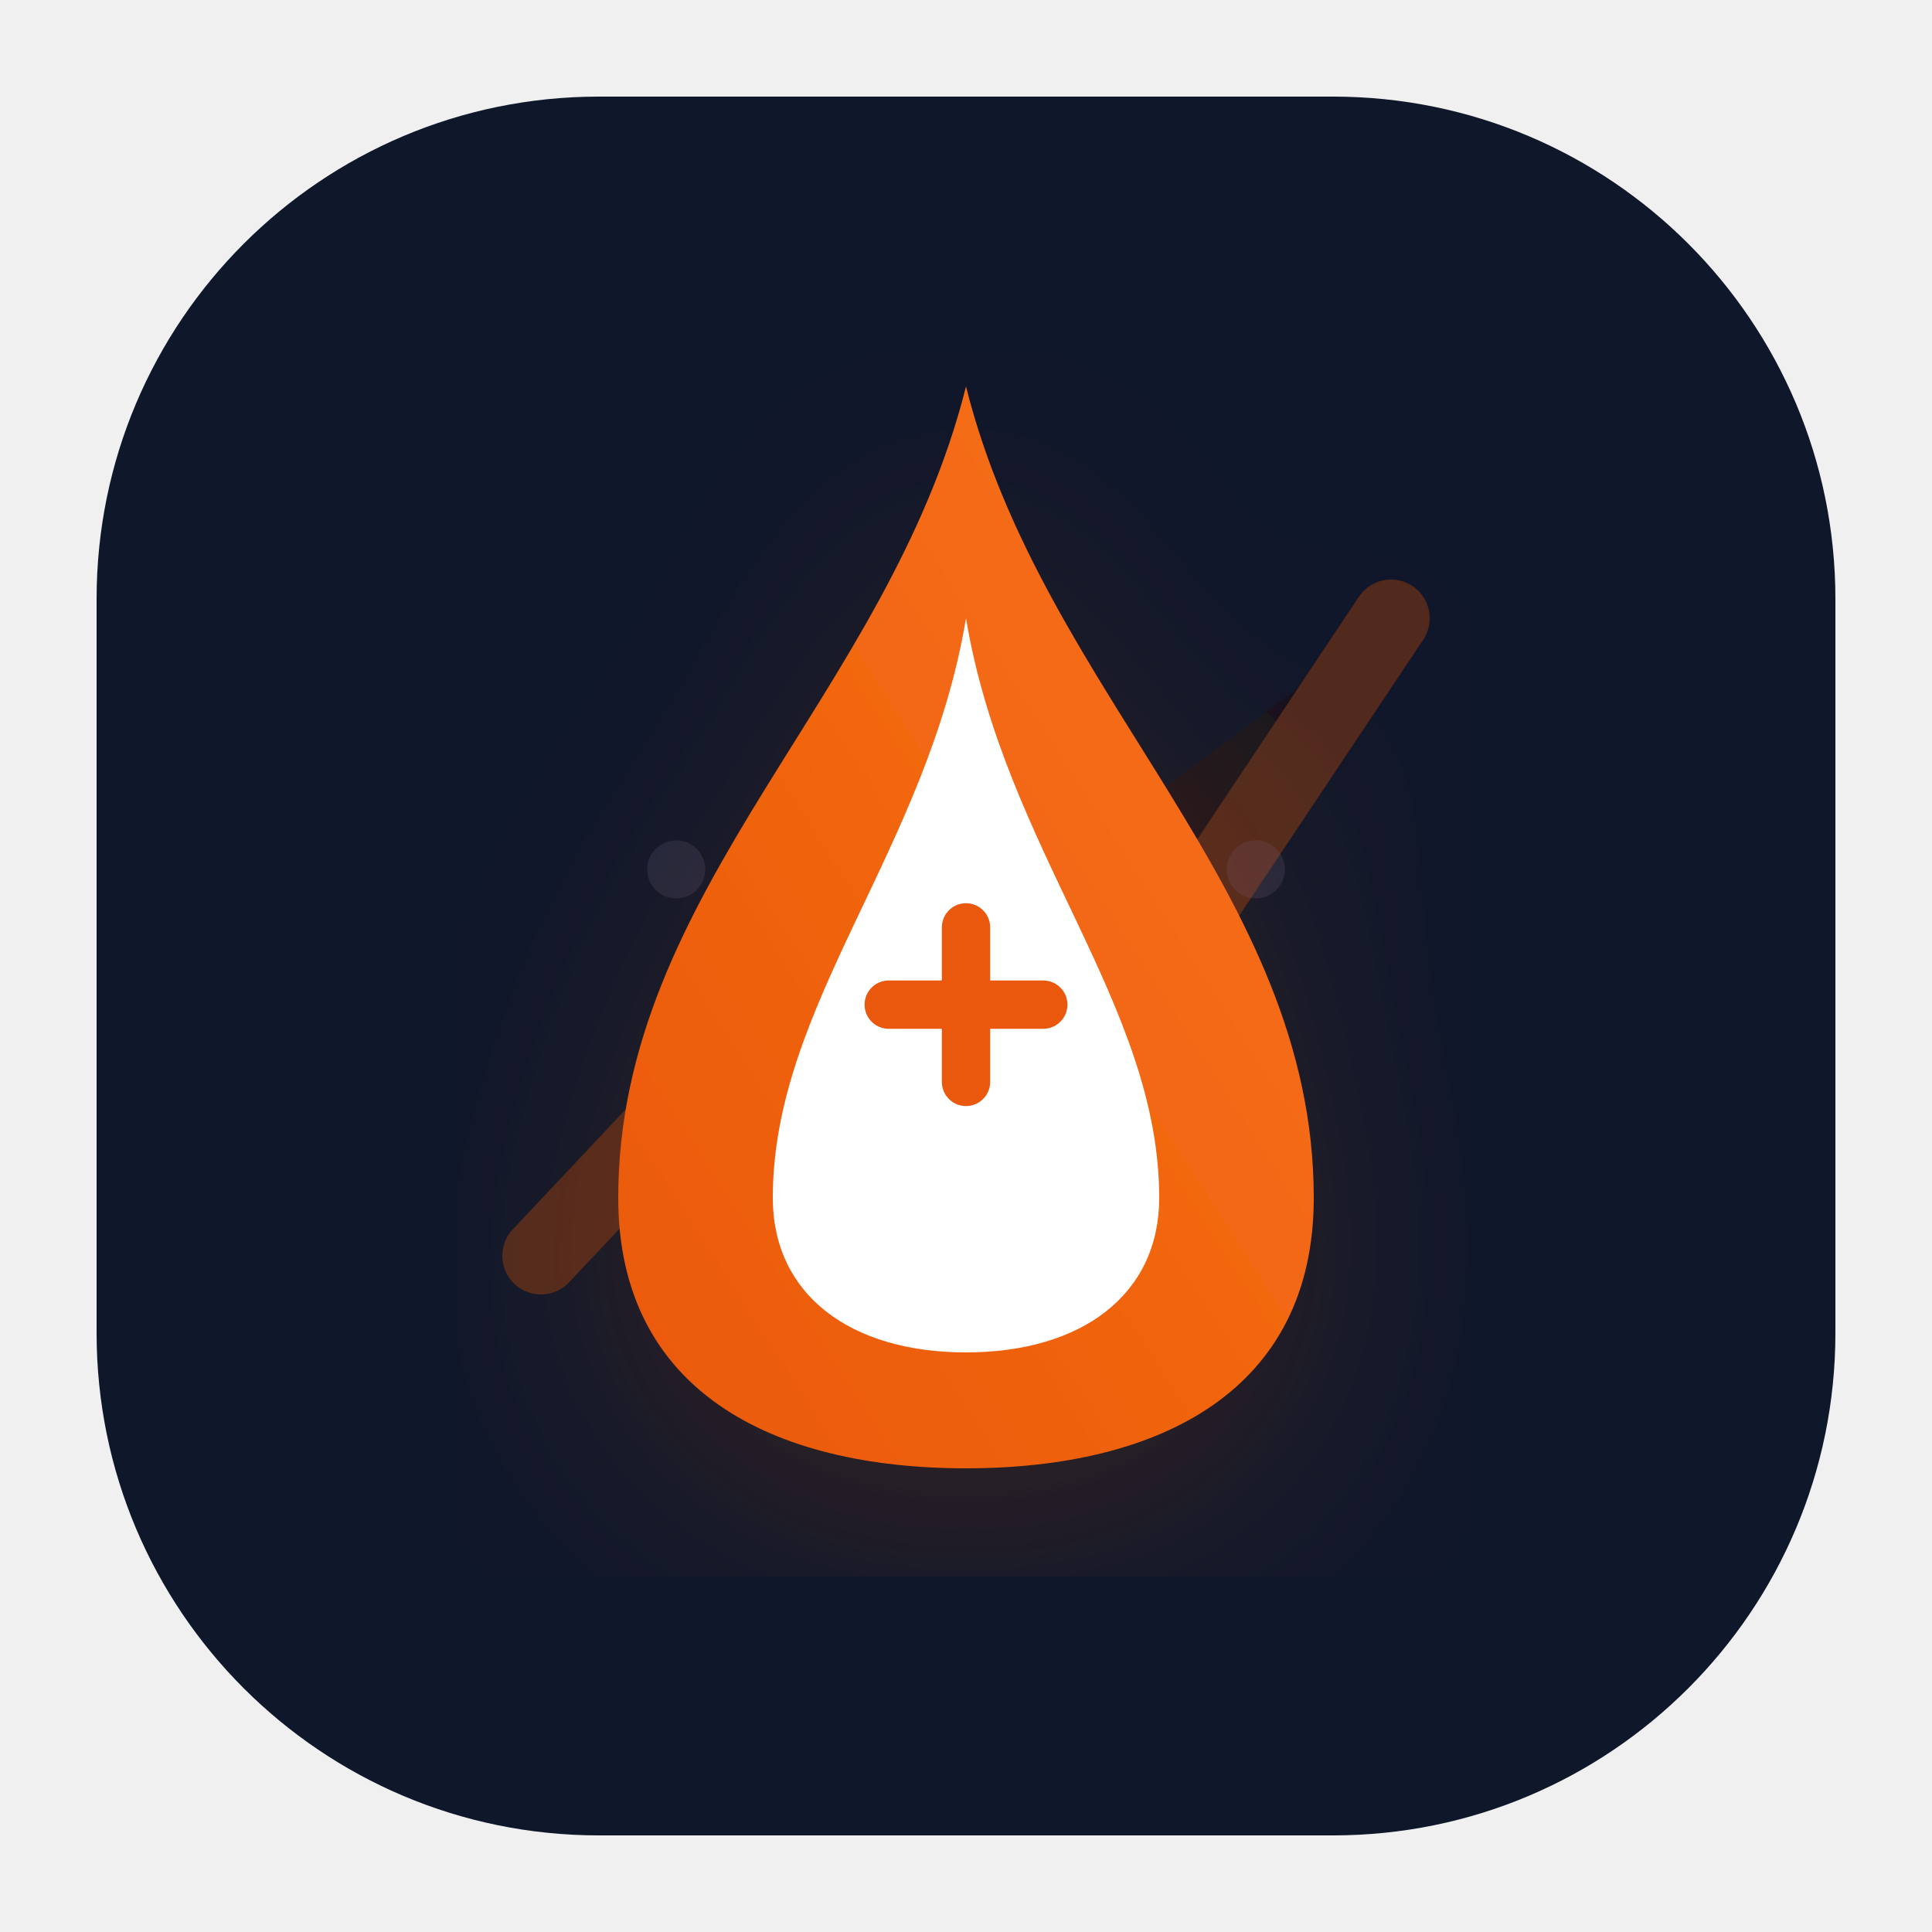
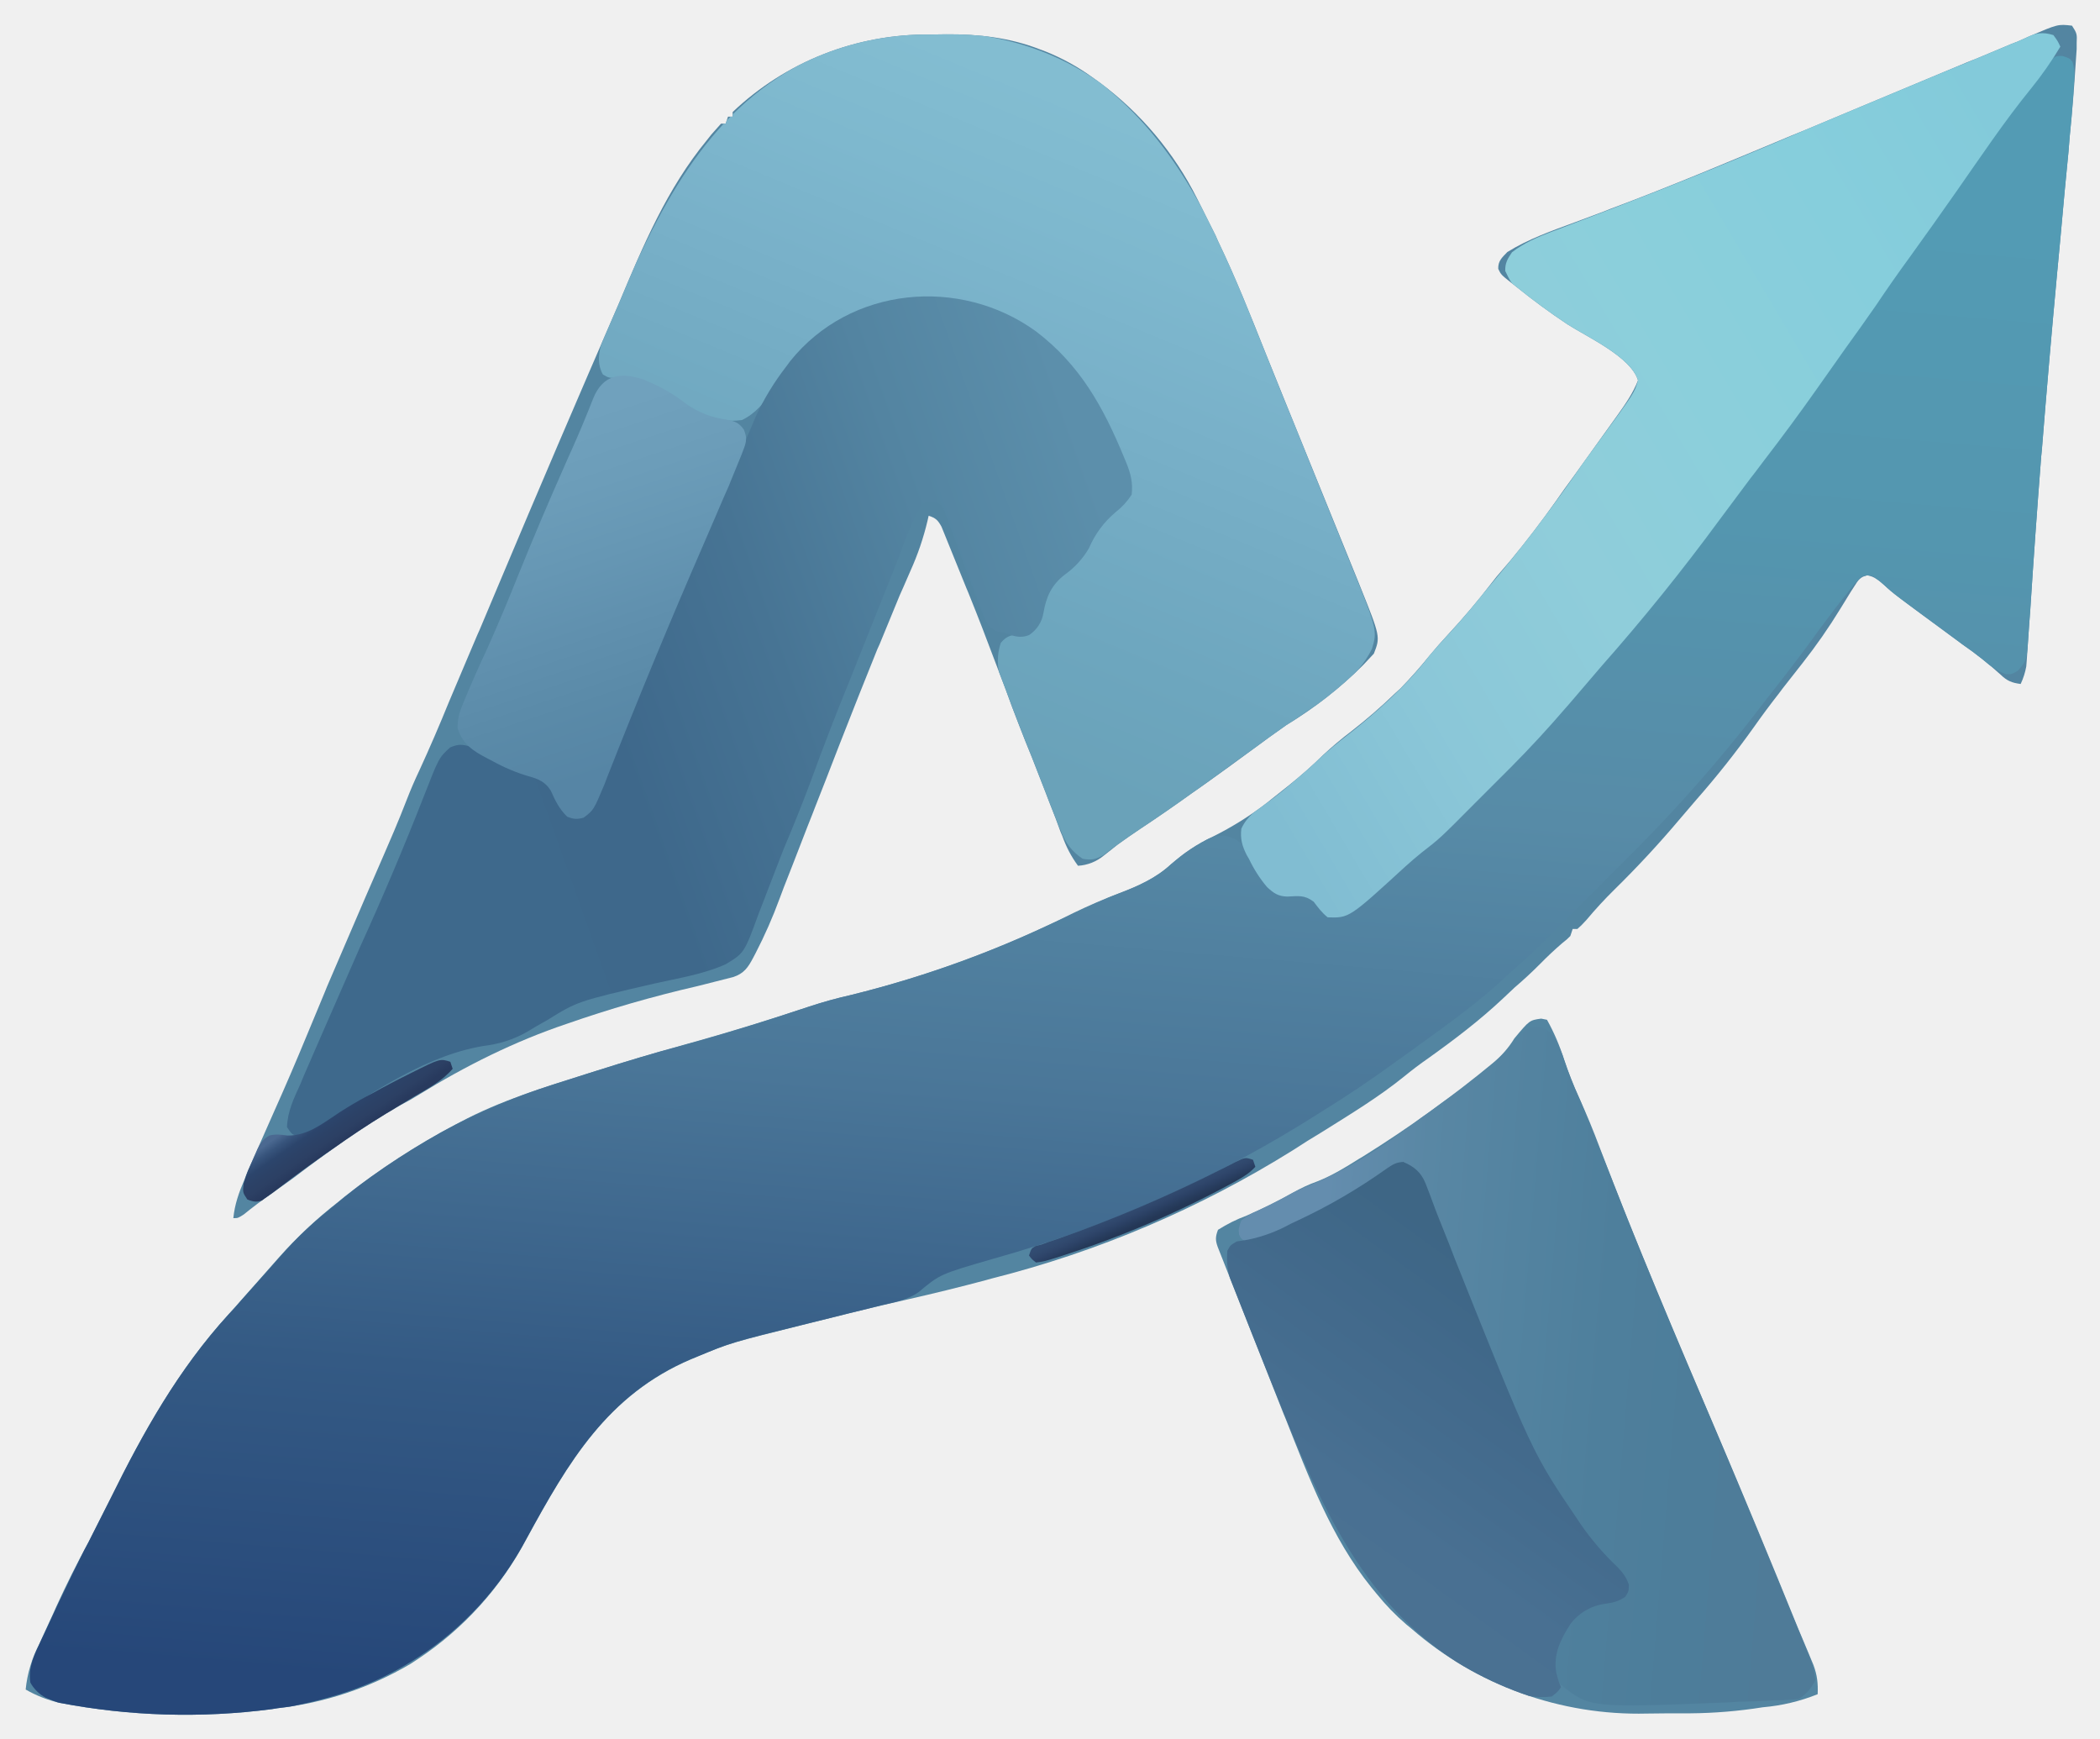
- <svg xmlns="http://www.w3.org/2000/svg" viewBox="0 0 100 100" width="100%" height="100%">
+ <svg xmlns="http://www.w3.org/2000/svg" viewBox="0 0 900 745">
  <defs>
-     <linearGradient id="brandGrad" x1="0%" y1="100%" x2="100%" y2="0%">
-       <stop offset="0%" stop-color="#ea580c" />
-       <stop offset="100%" stop-color="#f97316" />
+     <linearGradient id="g0" x1="404.3" x2="461.4" y1="740.8" y2="62.8" gradientUnits="userSpaceOnUse">
+       <stop offset="0" stop-color="#264779" />
+       <stop offset=".2" stop-color="#345a84" />
+       <stop offset=".4" stop-color="#4a7698" />
+       <stop offset=".6" stop-color="#578ba7" />
+       <stop offset=".8" stop-color="#5496af" />
+       <stop offset="1" stop-color="#539bb4" />
    </linearGradient>
-     <filter id="glow" x="-10%" y="-10%" width="120%" height="120%">
-       <feDropShadow dx="0" dy="4" stdDeviation="6" flood-color="#ea580c" flood-opacity="0.15" />
-     </filter>
+     <linearGradient id="g1" x1="487.8" x2="385" y1="53.8" y2="302.6" gradientUnits="userSpaceOnUse">
+       <stop offset="0" stop-color="#83bdd1" />
+       <stop offset=".2" stop-color="#7eb8ce" />
+       <stop offset=".4" stop-color="#79b1c9" />
+       <stop offset=".6" stop-color="#73abc3" />
+       <stop offset=".8" stop-color="#6da6be" />
+       <stop offset="1" stop-color="#6aa2b9" />
+     </linearGradient>
+     <linearGradient id="g2" x1="479.8" x2="118.1" y1="235.8" y2="364.5" gradientUnits="userSpaceOnUse">
+       <stop offset="0" stop-color="#5c8fab" />
+       <stop offset=".2" stop-color="#5384a1" />
+       <stop offset=".4" stop-color="#477494" />
+       <stop offset=".6" stop-color="#3e688b" />
+       <stop offset=".8" stop-color="#3e698c" />
+       <stop offset="1" stop-color="#3e698c" />
+     </linearGradient>
+     <linearGradient id="g3" x1="516.5" x2="881" y1="301.8" y2="86.3" gradientUnits="userSpaceOnUse">
+       <stop offset="0" stop-color="#81bdd2" />
+       <stop offset=".2" stop-color="#8bc7d8" />
+       <stop offset=".4" stop-color="#8fcdda" />
+       <stop offset=".6" stop-color="#8bcfdb" />
+       <stop offset=".8" stop-color="#86cedc" />
+       <stop offset="1" stop-color="#83cada" />
+     </linearGradient>
+     <linearGradient id="g4" x1="562.7" x2="770.1" y1="583.7" y2="601" gradientUnits="userSpaceOnUse">
+       <stop offset="0" stop-color="#648dae" />
+       <stop offset=".2" stop-color="#5987a4" />
+       <stop offset=".4" stop-color="#5383a0" />
+       <stop offset=".6" stop-color="#4e7f9c" />
+       <stop offset=".8" stop-color="#4d7d9a" />
+       <stop offset="1" stop-color="#4f7b98" />
+     </linearGradient>
+     <linearGradient id="g5" x1="570.2" x2="651.3" y1="664.7" y2="552.9" gradientUnits="userSpaceOnUse">
+       <stop offset="0" stop-color="#4a7192" />
+       <stop offset=".2" stop-color="#497092" />
+       <stop offset=".4" stop-color="#456d8f" />
+       <stop offset=".6" stop-color="#436a8c" />
+       <stop offset=".8" stop-color="#406889" />
+       <stop offset="1" stop-color="#3e6685" />
+     </linearGradient>
+     <linearGradient id="g6" x1="233.5" x2="280.6" y1="182.5" y2="324.3" gradientUnits="userSpaceOnUse">
+       <stop offset="0" stop-color="#70a1bd" />
+       <stop offset=".2" stop-color="#6c9db9" />
+       <stop offset=".4" stop-color="#6697b4" />
+       <stop offset=".6" stop-color="#6090ae" />
+       <stop offset=".8" stop-color="#5a8aa8" />
+       <stop offset="1" stop-color="#5685a5" />
+     </linearGradient>
+     <linearGradient id="g7" x1="135" x2="144.9" y1="476" y2="490.4" gradientUnits="userSpaceOnUse">
+       <stop offset="0" stop-color="#4b6991" />
+       <stop offset=".2" stop-color="#37547c" />
+       <stop offset=".4" stop-color="#2c456c" />
+       <stop offset=".6" stop-color="#2c4267" />
+       <stop offset=".8" stop-color="#2c4064" />
+       <stop offset="1" stop-color="#283a5e" />
+     </linearGradient>
+     <linearGradient id="g8" x1="487.3" x2="490.7" y1="516" y2="523.6" gradientUnits="userSpaceOnUse">
+       <stop offset="0" stop-color="#324c72" />
+       <stop offset=".2" stop-color="#314a6f" />
+       <stop offset=".4" stop-color="#2f466b" />
+       <stop offset=".6" stop-color="#2b4165" />
+       <stop offset=".8" stop-color="#273c5d" />
+       <stop offset="1" stop-color="#243756" />
+     </linearGradient>
+     <clipPath id="sil">
+       <path d="M888 11c2.1 3.2 2.2 3.7 2 7.3V21l-.2 2.9-.2 3q-1 15.9-2.6 31.8l-.5 6.3-1.6 16.5-1.5 16.5-.6 6.5-.3 3.2-.9 9.6q-3.5 37.6-6.5 75.3l-.3 3a4805 4805 0 0 0-4.7 66l-.5 6.7-.6 8.8-.2 3-.2 3-.2 2.5q-.7 3.9-2.4 7.5c-3.8-.5-5.8-1.3-8.6-4q-7.7-7-16.4-13c-29.4-21.6-29.4-21.6-33.5-25.4-2.4-2.1-4-3.5-7.2-4.2-3.1.8-3.8 1.9-5.5 4.6l-1.8 2.8-4.3 7q-7.4 12.1-16.3 23.4L764 295l-1.8 2.4q-5.4 6.9-10.4 14-11.6 16.3-24.8 31.3l-7.1 8.3a436 436 0 0 1-28 30.2q-6.2 6.1-11.9 12.9c-2.3 2.5-2.3 2.5-4 4h-2l-1 3c-1.5 1.5-1.5 1.5-3.4 3q-5 4.3-9.6 9a176 176 0 0 1-10.8 10l-5.1 4.8c-10 9.4-20.8 17.6-32 25.6q-5.2 3.6-10.2 7.7c-11.1 9-23.4 16.4-35.5 24q-6.2 3.7-12.3 7.7a452 452 0 0 1-129.2 55l-2.5.7q-16.5 4.4-33.3 8.2t-33.3 8l-10 2.5c-32.9 8.2-32.9 8.2-46.9 14l-2.8 1.2c-35.8 15.3-52.5 44-70.5 77A140 140 0 0 1 179 711l-3.2 2.1A144 144 0 0 1 119 732l-2.5.4a286 286 0 0 1-91-2.7A53 53 0 0 1 11 724a53 53 0 0 1 6-19.8l1.5-3.4L23 691l1.2-2.7q6.4-14 13.7-27.4l9.5-18.8c14-28.4 29-55.2 50.5-78.8l5.6-6.3 15.9-18q11.7-13.2 25.6-24l2.8-2.3q22.3-17.5 47.2-30.7l2.1-1.1c17.4-9.3 36.2-15 54.9-20.9l3.8-1.2a1024 1024 0 0 1 37-11q14.5-4 28.8-8.4l2.3-.7q11.6-3.6 23-7.4 8.8-2.9 17.7-4.9a456 456 0 0 0 95.5-35.2q9.7-4.7 19.8-8.5c7.9-3 15.5-6.4 21.8-12.2a76 76 0 0 1 18.1-12q12.3-6.1 23.2-14.5l2.1-1.7 5.8-4.6 2-1.6q7.5-6 14.3-12.7 5.7-5.3 11.9-10 9.8-7.6 18.9-16.4l2.2-2q6.6-6.8 12.4-14 3.8-4.6 7.9-9a310 310 0 0 0 18.7-22.1l2.2-2.8 6-7q10.1-12.2 19.3-25.2 3.8-5.5 7.8-10.9l18.5-25.8c3.5-4.9 6.8-9.6 9-15.2-3-10.1-22-18.7-30.2-24q-11.3-7.5-21.8-16l-2.3-1.8c-4.4-3.5-4.4-3.5-5.6-6-.1-3.4 1.6-4.8 3.9-7.2 9-5.6 19.3-9.2 29.1-12.8l12.3-4.6 2.5-1c26.3-9.8 52.2-20.8 78.1-31.6l5.9-2.4L798 45.5l45-18.8 4.8-1.9 14.3-6 2.6-1 4.9-2.2C882 10.3 882 10.3 888 11" />
+       <path d="m398.6 14.8 6.9-.1c13.8-.1 27.3 1.4 40.3 6.5l2.4.9A94 94 0 0 1 468 33l3.2 2.3A140 140 0 0 1 513 85l1 2 7 14 1 2.3c7.6 15.8 14 32 20.5 48.3l8 19.8L582 249l1 2.5c8.6 21.4 8.6 21.4 5.8 28.6l-4.7 5a174 174 0 0 1-32.8 25.6q-7.7 5.4-15.2 11-9.6 7.1-19.3 14l-6 4.2a695 695 0 0 1-22.3 15.4q-4.8 3.2-9.6 6.7l-2 1.6-3.8 3A19 19 0 0 1 462 371c-3-4.1-5-8-6.7-12.7l-.8-1.9-2.2-6-2.5-6.4-1.6-4.2-6-15.4q-5.9-14.3-11.1-28.7c-10.8-28.5-10.8-28.5-16.1-41.7l-.8-1.9-10.7-26.4c-1.6-2.9-2.5-3.7-5.5-4.7l-.5 2.2q-2.6 11-7.3 21.4l-3 6.9-1.6 3.6L377 276l-1 2.2q-8.2 20.3-16.2 40.8l-4.5 11.6-1 2.6-5.1 13-1 2.6-2.1 5.3-6.2 16-4 10.2-1.8 4.8q-4.4 12-10.3 23.4l-1 1.9c-2.2 4.2-4 6.8-8.6 8.3l-7.1 1.8-5.5 1.4-2.8.7a530 530 0 0 0-56.1 16.2c-22 7.4-43.3 18-63 30.2q-4 2.5-8.3 4.7c-16 9.2-31.1 20-45.8 31.2l-9.1 6.5a191 191 0 0 0-12 9C102 522 102 522 100 522c.6-6 2.4-11 4.8-16.6l1.1-2.9 11.4-25.8q7.4-16.5 14.4-33.5l7.6-18.3.8-2 16.5-38.4c13.4-30.8 13.4-30.8 17.8-42q2.4-6.2 5.3-12.3 6.7-14.6 12.7-29.4l7.7-18.2 4.5-10.6.9-2 8-19a10652 10652 0 0 1 51.8-121.1c10.4-24.8 20.5-49 37.7-69.9l1.9-2.4L309 53h2l1-3h2v-2a121 121 0 0 1 84.6-33.2" />
+       <path d="m660.5 436.5 2.5.5q4.5 8.1 7.3 17 2.8 8.4 6.4 16.3 4.8 10.5 8.9 21.5c15.6 41.1 32.9 81.6 50.1 122a4945 4945 0 0 1 35 84.2l2.5 5.9 4 9.6c1.6 4.3 2 7.9 1.8 12.5a81 81 0 0 1-23.5 5.6 208 208 0 0 1-31.2 2.6h-9.2l-9.3.1A148 148 0 0 1 605 698l-2.2-1.8q-7-6-12.8-13.2l-2.3-2.8C570.6 659 560.9 633 551 608l-1-2.4-28.1-71.2c-1.1-3-1-4.5.1-7.4q5.8-3.7 12.3-6.1 10-4.3 19.6-9.7 5.2-3 10.8-5c6.3-2.5 12-6 17.7-9.6l1.7-1a519 519 0 0 0 56-40.3A42 42 0 0 0 649 445c6.5-7.8 6.5-7.8 11.5-8.5" />
+     </clipPath>
  </defs>
-   <rect x="5" y="5" width="90" height="90" rx="26" fill="#0f172a" />
-   <g filter="url(#glow)">
-     <circle cx="35" cy="45" r="1.5" fill="#334155" opacity="0.4" />
-     <circle cx="50" cy="45" r="1.5" fill="#334155" opacity="0.4" />
-     <circle cx="65" cy="45" r="1.5" fill="#334155" opacity="0.4" />
-     <circle cx="35" cy="60" r="1.5" fill="#334155" opacity="0.4" />
-     <circle cx="50" cy="60" r="1.5" fill="#334155" opacity="0.4" />
-     <circle cx="65" cy="60" r="1.5" fill="#334155" opacity="0.4" />
-     <path d="M 28 65 L 44 48 L 56 56 L 72 32" stroke="#ea580c" stroke-width="4" stroke-linecap="round" stroke-linejoin="round" opacity="0.3" />
-     <path d="M 50 20               C 54 36, 68 46, 68 62               C 68 72, 60 76, 50 76               C 40 76, 32 72, 32 62               C 32 46, 46 36, 50 20 Z" fill="url(#brandGrad)" />
-     <path d="M 50 32               C 52 44, 60 52, 60 62               C 60 67, 56 70, 50 70               C 44 70, 40 67, 40 62               C 40 52, 48 44, 50 32 Z" fill="#ffffff" />
-     <path d="M 50 48 L 50 56 M 46 52 L 54 52" stroke="#ea580c" stroke-width="2.5" stroke-linecap="round" />
+   <g clip-path="url(#sil)">
+     <g fill="#5385a1">
+       <path d="M888 11c2.1 3.2 2.2 3.7 2 7.3V21l-.2 2.9-.2 3q-1 15.9-2.6 31.8l-.5 6.3-1.6 16.5-1.5 16.5-.6 6.5-.3 3.2-.9 9.6q-3.5 37.6-6.5 75.3l-.3 3a4805 4805 0 0 0-4.7 66l-.5 6.7-.6 8.8-.2 3-.2 3-.2 2.5q-.7 3.9-2.4 7.5c-3.8-.5-5.8-1.3-8.6-4q-7.7-7-16.4-13c-29.4-21.6-29.4-21.6-33.5-25.4-2.4-2.1-4-3.5-7.2-4.2-3.1.8-3.8 1.9-5.5 4.6l-1.8 2.8-4.3 7q-7.4 12.1-16.3 23.4L764 295l-1.8 2.4q-5.4 6.9-10.4 14-11.6 16.3-24.8 31.3l-7.1 8.3a436 436 0 0 1-28 30.2q-6.2 6.1-11.9 12.9c-2.3 2.5-2.3 2.5-4 4h-2l-1 3c-1.5 1.5-1.5 1.5-3.4 3q-5 4.3-9.6 9a176 176 0 0 1-10.8 10l-5.1 4.8c-10 9.4-20.8 17.6-32 25.6q-5.2 3.6-10.2 7.7c-11.1 9-23.4 16.4-35.5 24q-6.2 3.7-12.3 7.7a452 452 0 0 1-129.2 55l-2.5.7q-16.5 4.4-33.3 8.2t-33.3 8l-10 2.5c-32.9 8.2-32.9 8.2-46.9 14l-2.8 1.2c-35.8 15.3-52.5 44-70.5 77A140 140 0 0 1 179 711l-3.2 2.1A144 144 0 0 1 119 732l-2.5.4a286 286 0 0 1-91-2.7A53 53 0 0 1 11 724a53 53 0 0 1 6-19.8l1.5-3.4L23 691l1.2-2.7q6.4-14 13.7-27.4l9.5-18.8c14-28.4 29-55.2 50.5-78.8l5.6-6.3 15.9-18q11.7-13.2 25.6-24l2.8-2.3q22.3-17.5 47.2-30.7l2.1-1.1c17.4-9.3 36.2-15 54.9-20.9l3.8-1.2a1024 1024 0 0 1 37-11q14.5-4 28.8-8.4l2.3-.7q11.6-3.6 23-7.4 8.8-2.9 17.7-4.9a456 456 0 0 0 95.5-35.2q9.7-4.7 19.8-8.5c7.9-3 15.5-6.4 21.8-12.2a76 76 0 0 1 18.1-12q12.3-6.1 23.2-14.5l2.1-1.7 5.8-4.6 2-1.6q7.5-6 14.3-12.7 5.7-5.3 11.9-10 9.8-7.6 18.9-16.4l2.2-2q6.6-6.8 12.4-14 3.8-4.6 7.9-9a310 310 0 0 0 18.7-22.1l2.2-2.8 6-7q10.1-12.2 19.3-25.2 3.8-5.5 7.8-10.9l18.5-25.8c3.5-4.9 6.8-9.6 9-15.2-3-10.1-22-18.7-30.2-24q-11.3-7.5-21.8-16l-2.3-1.8c-4.4-3.5-4.4-3.5-5.6-6-.1-3.4 1.6-4.8 3.9-7.2 9-5.6 19.3-9.2 29.1-12.8l12.3-4.6 2.5-1c26.3-9.8 52.2-20.8 78.1-31.6l5.9-2.4L798 45.5l45-18.8 4.8-1.9 14.3-6 2.6-1 4.9-2.2C882 10.3 882 10.3 888 11" />
+       <path d="m398.6 14.8 6.9-.1c13.8-.1 27.3 1.4 40.3 6.5l2.4.9A94 94 0 0 1 468 33l3.2 2.3A140 140 0 0 1 513 85l1 2 7 14 1 2.3c7.6 15.8 14 32 20.5 48.3l8 19.8L582 249l1 2.5c8.6 21.4 8.6 21.4 5.8 28.6l-4.7 5a174 174 0 0 1-32.8 25.6q-7.7 5.4-15.2 11-9.6 7.1-19.3 14l-6 4.2a695 695 0 0 1-22.3 15.4q-4.8 3.2-9.6 6.7l-2 1.6-3.8 3A19 19 0 0 1 462 371c-3-4.1-5-8-6.7-12.7l-.8-1.9-2.2-6-2.5-6.4-1.6-4.2-6-15.4q-5.9-14.3-11.1-28.7c-10.8-28.5-10.8-28.5-16.1-41.7l-.8-1.9-10.7-26.4c-1.6-2.9-2.5-3.7-5.5-4.7l-.5 2.2q-2.6 11-7.3 21.4l-3 6.9-1.6 3.6L377 276l-1 2.2q-8.2 20.3-16.2 40.8l-4.5 11.6-1 2.6-5.1 13-1 2.6-2.1 5.3-6.2 16-4 10.2-1.8 4.8q-4.4 12-10.3 23.4l-1 1.9c-2.2 4.2-4 6.8-8.6 8.3l-7.1 1.8-5.5 1.4-2.8.7a530 530 0 0 0-56.1 16.2c-22 7.4-43.3 18-63 30.2q-4 2.5-8.3 4.7c-16 9.2-31.1 20-45.8 31.2l-9.1 6.5a191 191 0 0 0-12 9C102 522 102 522 100 522c.6-6 2.4-11 4.8-16.6l1.1-2.9 11.4-25.8q7.4-16.5 14.4-33.5l7.6-18.3.8-2 16.5-38.4c13.4-30.8 13.4-30.8 17.8-42q2.4-6.2 5.3-12.3 6.7-14.6 12.7-29.4l7.7-18.2 4.5-10.6.9-2 8-19a10652 10652 0 0 1 51.8-121.1c10.4-24.8 20.5-49 37.7-69.9l1.9-2.4L309 53h2l1-3h2v-2a121 121 0 0 1 84.6-33.2" />
+       <path d="m660.5 436.5 2.5.5q4.5 8.1 7.3 17 2.8 8.4 6.4 16.3 4.8 10.5 8.9 21.5c15.6 41.1 32.9 81.6 50.1 122a4945 4945 0 0 1 35 84.2l2.5 5.9 4 9.6c1.6 4.3 2 7.9 1.8 12.5a81 81 0 0 1-23.5 5.6 208 208 0 0 1-31.2 2.6h-9.2l-9.3.1A148 148 0 0 1 605 698l-2.2-1.8q-7-6-12.8-13.2l-2.3-2.8C570.6 659 560.9 633 551 608l-1-2.4-28.1-71.2c-1.1-3-1-4.5.1-7.4q5.8-3.7 12.3-6.1 10-4.3 19.6-9.7 5.2-3 10.8-5c6.3-2.5 12-6 17.7-9.6l1.7-1a519 519 0 0 0 56-40.3A42 42 0 0 0 649 445c6.5-7.8 6.5-7.8 11.5-8.5" />
+     </g>
+     <g fill="url(#g0)">
+       <path d="M884 24c3 1 3 1 4.2 2.5 1.2 3.7.8 7.2.5 11l-.1 2.6q-1 13.8-2.3 27.6l-.6 5.5-1.3 14.5-2.1 22.8-.6 5.6a6097 6097 0 0 0-9.8 118.7l-.2 4-1.3 19.4-.5 7-.2 3.3c-1 14.6-1 14.6-5 19-2.7 1.5-2.7 1.5-5 1.4-3.8-1.3-6.7-3.6-9.8-6l-4.3-3.4-2.3-1.7-11.7-8.7c-24.3-17.8-24.3-17.8-28.6-22.1-2.2-.5-2.2-.5-5 0q-3.6 3.3-6.4 7.3l-1.9 2.3q-7.4 9.5-14.4 19.2a823 823 0 0 1-17.7 23.1l-4.6 6a627 627 0 0 1-51 58.2l-4 4-8.3 8.3-10.6 10.7-8.3 8.2-4 4A328 328 0 0 1 647 417l-4.4 4.1c-13 11.7-27.5 21.6-41.6 31.9l-2 1.4a498 498 0 0 1-33.3 22.4 520 520 0 0 1-140 62.6c-22.8 6.6-22.8 6.6-32 14.3-4.8 3.4-10.7 4.4-16.3 5.7l-7.8 2-21.6 5.3c-34.8 8.6-34.8 8.6-49 14.6l-2.9 1.1c-35.8 15.3-52.5 44-70.5 77a137 137 0 0 1-84 67.8c-34.4 9.7-88.4 15-122 .3A16 16 0 0 1 13 721c-.9-6.8 1.7-11.8 4.5-17.9L19 700a1150 1150 0 0 1 24.6-50.5c15.2-30.5 30.7-60.7 54.1-86q3-3 5.8-6.4l11-12.3 6-6.8q9.5-10.8 20.7-19.7l5.2-4.3a272 272 0 0 1 92.7-49.9l6.3-2Q266 455 287 449.5a941 941 0 0 0 60-18.3q8.9-2.9 17.7-4.9c34.4-8.2 67-21.3 98.9-36.5q10.9-5.2 22.2-9.5c7.2-3 13.2-7.5 19.2-12.5 5.6-4.5 12.7-10.1 20.1-9.7a16 16 0 0 1 11.1 8.6l1.6 2.7 2.9 5.9a16 16 0 0 0 6.4 6.6c3.4.9 6 1 9.6.8 6 .3 9.3 5 13.4 9.2 9.4-2.1 15.8-8 23-14l1.8-1.5 15-12.8a426 426 0 0 0 29.7-28l8.5-8.4 5.4-5.5 2.5-2.5q7.5-7.5 14.2-16l6.9-7.8q6-6.6 11.5-13.5l8.8-10.2q15-17.2 28.5-35.5l11-14.6q8.7-11.3 17.1-22.8l11.8-15.6q7-9 13.1-18.2 5.2-7.5 10.5-14.7 7.3-10 14.2-20.4 10-14.6 20.5-29 10-13.6 19.4-27.4a766 766 0 0 1 33.2-45c3.9-4.6 3.9-4.6 7.5-4.5" />
+     </g>
+     <g fill="url(#g1)">
+       <path d="M474 37.5c32.8 26.8 48.9 64.8 64.1 103.2l12 29.9 4.2 10.2 14.1 35 5.2 12.8 2.8 7c14 34.3 14 34.3 11.6 42.4-6.4 13.2-20 21.4-31.8 29.5l-10.6 7.4-2.2 1.5-15.3 11-2.3 1.7-11.3 8.2q-12.4 9-25 17.4a246 246 0 0 0-16.7 11.8c-3.4 1.8-5 2.2-8.8 1.5a23 23 0 0 1-9.3-11.9l-.9-2-2.8-7.1-11.5-29.3-4.5-11.6-3.6-9.2-1.4-3.5-1.2-2.9a24 24 0 0 1 .1-15c2.7-3.3 4.8-3.3 8.9-4 3.5-.8 5-1.7 7.2-4.5l1.4-5.8c2-8.8 6.3-13.1 13.1-19 5-4.3 7.4-8.4 10.1-14.4 3-6 8.3-9.7 13.4-13.8 2-3.9 1.5-7.5.2-11.5l-3.6-8.9q-.8-1.4-1.4-3.2c-11.3-26-25.2-46.2-52.2-57.4a79 79 0 0 0-60 1.4 92 92 0 0 0-35.1 33c-3.5 5.3-7 9.7-12.9 12.6-11.7 1.5-19.7-2.7-28.9-9.6-7-5-15.5-8.8-24.2-8.5-3.9.1-3.9.1-6.5-1.4-2.3-4-2-8.2-.8-12.6q1.2-3.4 2.7-6.7l1-2.6 5-11.8c18.8-43.2 41.1-85.2 87-104C392.5 7.3 440.6 11.6 474 37.4" />
+     </g>
+     <g fill="url(#g2)">
+       <path d="M444 142c18.8 14.3 28.8 32.3 37.7 53.9l1 2.4c1.9 4.7 2.9 8.6 2.3 13.7-2 3-4 5.2-6.9 7.5a41 41 0 0 0-11.4 15.4 36 36 0 0 1-10.3 11.3c-5.7 4.4-8 9.4-9.2 16.4a14 14 0 0 1-6.1 9.5c-4 1.7-7.3.3-11.1-1.1l-2.9-.5c-4.6-2.2-5.3-5.6-7-10.2l-1-2.7-5.3-14-1-2.8-2-5.4-4.2-11.4-1.2-3.3-1-2.7c-1.4-2-1.4-2-4.4-2.9-3-.1-3-.1-4.7 1-5.4 8-8.2 18.2-11.8 27l-19 47.6q-9 22-17 44a707 707 0 0 1-11.6 29l-6.2 16-2.6 6.8-1.7 4.3c-6.4 17.6-6.4 17.6-14.4 22.4-9.5 4.3-20.5 6-30.7 8.3-32.8 7.6-32.8 7.6-45.7 15.6l-4.6 2.6-2 1.2a48 48 0 0 1-18.6 7c-25.6 3.4-49.8 20.4-71.2 34L135 484l-2.8 1.8c-2.2 1.2-2.2 1.2-4.9 1-2.3-.8-2.3-.8-4.3-3.8.2-6.7 3-12.5 5.8-18.6l1.4-3.4 8-18.4 16.2-37q14.5-31.8 27.3-64.5c6.4-16.4 6.4-16.4 11.2-20.8 3.8-1.6 5.1-1.3 9.1-.3q4.6 2.2 9.1 4.8c5.5 3 10.7 5.7 16.8 7.4 5.2 1.6 7.2 3.1 10.1 7.8l3 6.3c1 1.7 1 1.7 4 3.7 3-.1 4.6-.6 6.9-2.4 3.1-3.8 4.8-8 6.7-12.6l1.3-3q5.6-13.5 10.9-27.2 11-28.3 23.2-56.1l11-25.7 4.9-11.9 12.9-30 1-2.4q5.3-11.5 13.2-21.7l1.7-2.3c25.7-32 72.7-36.3 105.3-12.7" />
+     </g>
+     <g fill="url(#g3)">
+       <path d="M880 15c1.9 2.6 1.9 2.6 3 5q-5.7 9.5-12.6 18C859 52 849 67 838.7 81.7q-10 14.3-20.1 28.3-7.6 10.4-14.7 21-6.4 9.2-13 18.3l-12 17q-11 15.6-22.7 30.8l-4 5.3-2.1 2.7-13.2 17.7a885 885 0 0 1-50.4 62.5l-14.2 16.6-1.5 1.7a476 476 0 0 1-22.8 24.7l-2.5 2.5-5.2 5.2-8 8c-15.2 15.3-15.2 15.3-23.1 21.4q-3.7 3-7 6c-24 22-24 22-33.2 21.7-2.5-2-4.1-4.2-6-6.7-4-3-6.5-2.4-11.3-2.2-4-.1-5.9-1.5-8.7-4.1a55 55 0 0 1-7.7-12l-1-1.7c-2-4-2.8-7-2.3-11.3 2.6-5.6 6.9-8.3 11.9-11.7 7.6-5.6 14.6-12 21.5-18.3q6-5.4 12.5-10.4a248 248 0 0 0 22.4-19.7q6.6-6.6 12.3-14 3.8-4.5 7.9-8.9 6.4-6.9 12.2-14.2l6.3-7.5q21-25 39.5-52l8-11c13.9-19 13.9-19 15.5-24.3-2.7-10-22.2-18.8-30.2-24-23.1-15.4-23.1-15.4-26.7-23-.1-3.4 1-5.2 2.9-8 5.1-4 11-6.5 17-8.8l2.7-1 25.3-9.7a2098 2098 0 0 0 66.8-27L792 47.9l6-2.5 40.3-16.7 2.5-1 2.5-1 2.3-1 4.6-2 11.4-4.8 2.3-1 4.4-1.9c4.2-1.8 7.1-2.4 11.6-1" />
+     </g>
+     <g fill="url(#g4)">
+       <path d="M659.5 440c4.3 1.2 5 2.3 7.5 6q2 4.2 3.6 8.6l2 5.4 1.2 3 6.5 16 10.7 26.8c12 31 25 61.4 38 92a7435 7435 0 0 1 39.6 95.4l2.4 5.8 2.8 6.9 1.3 3 1 2.6q1.5 4.1 1.9 8.5a19 19 0 0 1-7 8c-2 .3-2 .3-4.5.4l-2.8.2h-3l-3.2.2-6.7.3q-5 0-10 .4c-59.4 2.4-59.4 2.4-71.8-7.5-3-3.5-3.7-6.8-3.5-11.3a38 38 0 0 1 13-21.3c5.4-3 11.5-4.1 17.5-5.4 1.3-5.4 1.3-5.4 0-7.9q-1-.7-1.7-1.7l-2-2-2.3-2.4c-35.4-39.3-53-93-71.9-141.5l-5.6-14.8-.8-2-2-5.6c-2-3.7-4-5.1-7.7-7.1-4.7 0-8 2.8-11.7 5.4a298 298 0 0 1-38.5 21.7l-3 1.4c-5 2.4-9.2 4.3-14.8 4.5-2-1-2-1-3-3-.2-2.7-.2-2.7 1-6 3.1-2.5 6.5-4.2 10-6l3.1-1.5q8.1-4.3 16.5-7.7c17.2-7 33.8-18.3 48.4-29.5l8-5.8c11.6-8 23.4-16.8 32.4-27.7 3-3.3 4.5-4.8 9.1-4.8" />
+     </g>
+     <g fill="url(#g5)">
+       <path d="M601.6 498c4.6 2 7.4 4.4 9.3 9l1.9 4.9 2 5.4 1.1 2.9 5.4 13.5 2.1 5.5c33.3 83.3 33.3 83.3 52.6 111.8l1.2 1.8a114 114 0 0 0 16 18.7c2.3 2.4 3.8 4.4 4.9 7.6-.1 2.9-.1 2.9-1.6 5.2-3 2-5.2 2.5-8.8 3A22 22 0 0 0 673 696c-4.3 6.7-7.4 13-6 21 1 3.6 1 3.6 2 6-1.4 2-1.4 2-4 4a33 33 0 0 1-20.2-4l-2.8-1.2c-51.9-23.6-73-69-93-119.2l-3.8-9.4-8.9-22.3-5-12.5-2.2-5.6-1-2.4c-2-5-2.5-9-2.1-14.4 1.3-2.4 1.3-2.4 4-4l5-.8a64 64 0 0 0 18-6.7l3.4-1.6a241 241 0 0 0 37.7-22c2.6-1.8 4.3-2.9 7.5-3" />
+     </g>
+     <g fill="url(#g6)">
+       <path d="M276.6 163a70 70 0 0 1 17.4 10 38 38 0 0 0 17.3 6.8c3.6.7 5.4 1.3 7.5 4.3 1.3 3.2 1.2 4.9 0 8.1l-.9 2.4-4.5 11-1 2.5-2.3 5.2-3.6 8.4-5 11.6a2971 2971 0 0 0-41.3 99.8l-1.1 2.9c-4.7 11.2-4.7 11.2-9 14.4-2.9.8-4.4.6-7-.4-3.4-3.3-5.2-7-7-11.1-2.3-3.9-5.6-5.2-9.7-6.3a76 76 0 0 1-15.2-6.4l-2.5-1.3c-6-3.1-10.5-6.1-12.6-12.9a23 23 0 0 1 2-9.6l.8-2q4.7-11.4 9.9-22.4 7-15.7 13.4-31.8 9.3-23 19.5-46l2.2-5 1.1-2.4a498 498 0 0 0 9.2-22c4.3-10.7 12.3-11.4 22.4-7.9" />
+     </g>
+     <g fill="url(#g7)">
+       <path d="m193 455 1 3c-4.6 5.3-10.3 8.3-16.3 11.8a604 604 0 0 0-60 40.7l-2.6 2-2 1.6c-2.8 1.2-4.3 1-7.1-.1-2-3-2-3-1.6-6.8q1.9-6.5 5-12.6l.8-1.9c1.4-2.8 2.5-4.5 5.2-6.1 2.9-.7 4.9-.4 7.8 0 8.9.1 15.3-5.4 22.4-10a194 194 0 0 1 11.5-6.8l2.3-1.2q7.5-4.2 15.2-8l2-1c12-6 12-6 16.4-4.6" />
+     </g>
+     <g fill="url(#g8)">
+       <path d="m537 497 1 3c-2.3 2.5-4.6 4-7.6 5.7l-2.9 1.6a419 419 0 0 1-71 30.4l-2.1.7c-7 2.2-7 2.2-10.4 2.6-1.8-1.4-1.8-1.4-3-3 1-3 1-3 2.8-4l2.6-.7 3-1.1 3.6-1.2a582 582 0 0 0 70.5-30l2-1 3.9-2c4.3-2.1 4.3-2.1 7.6-1" />
+     </g>
  </g>
</svg>
